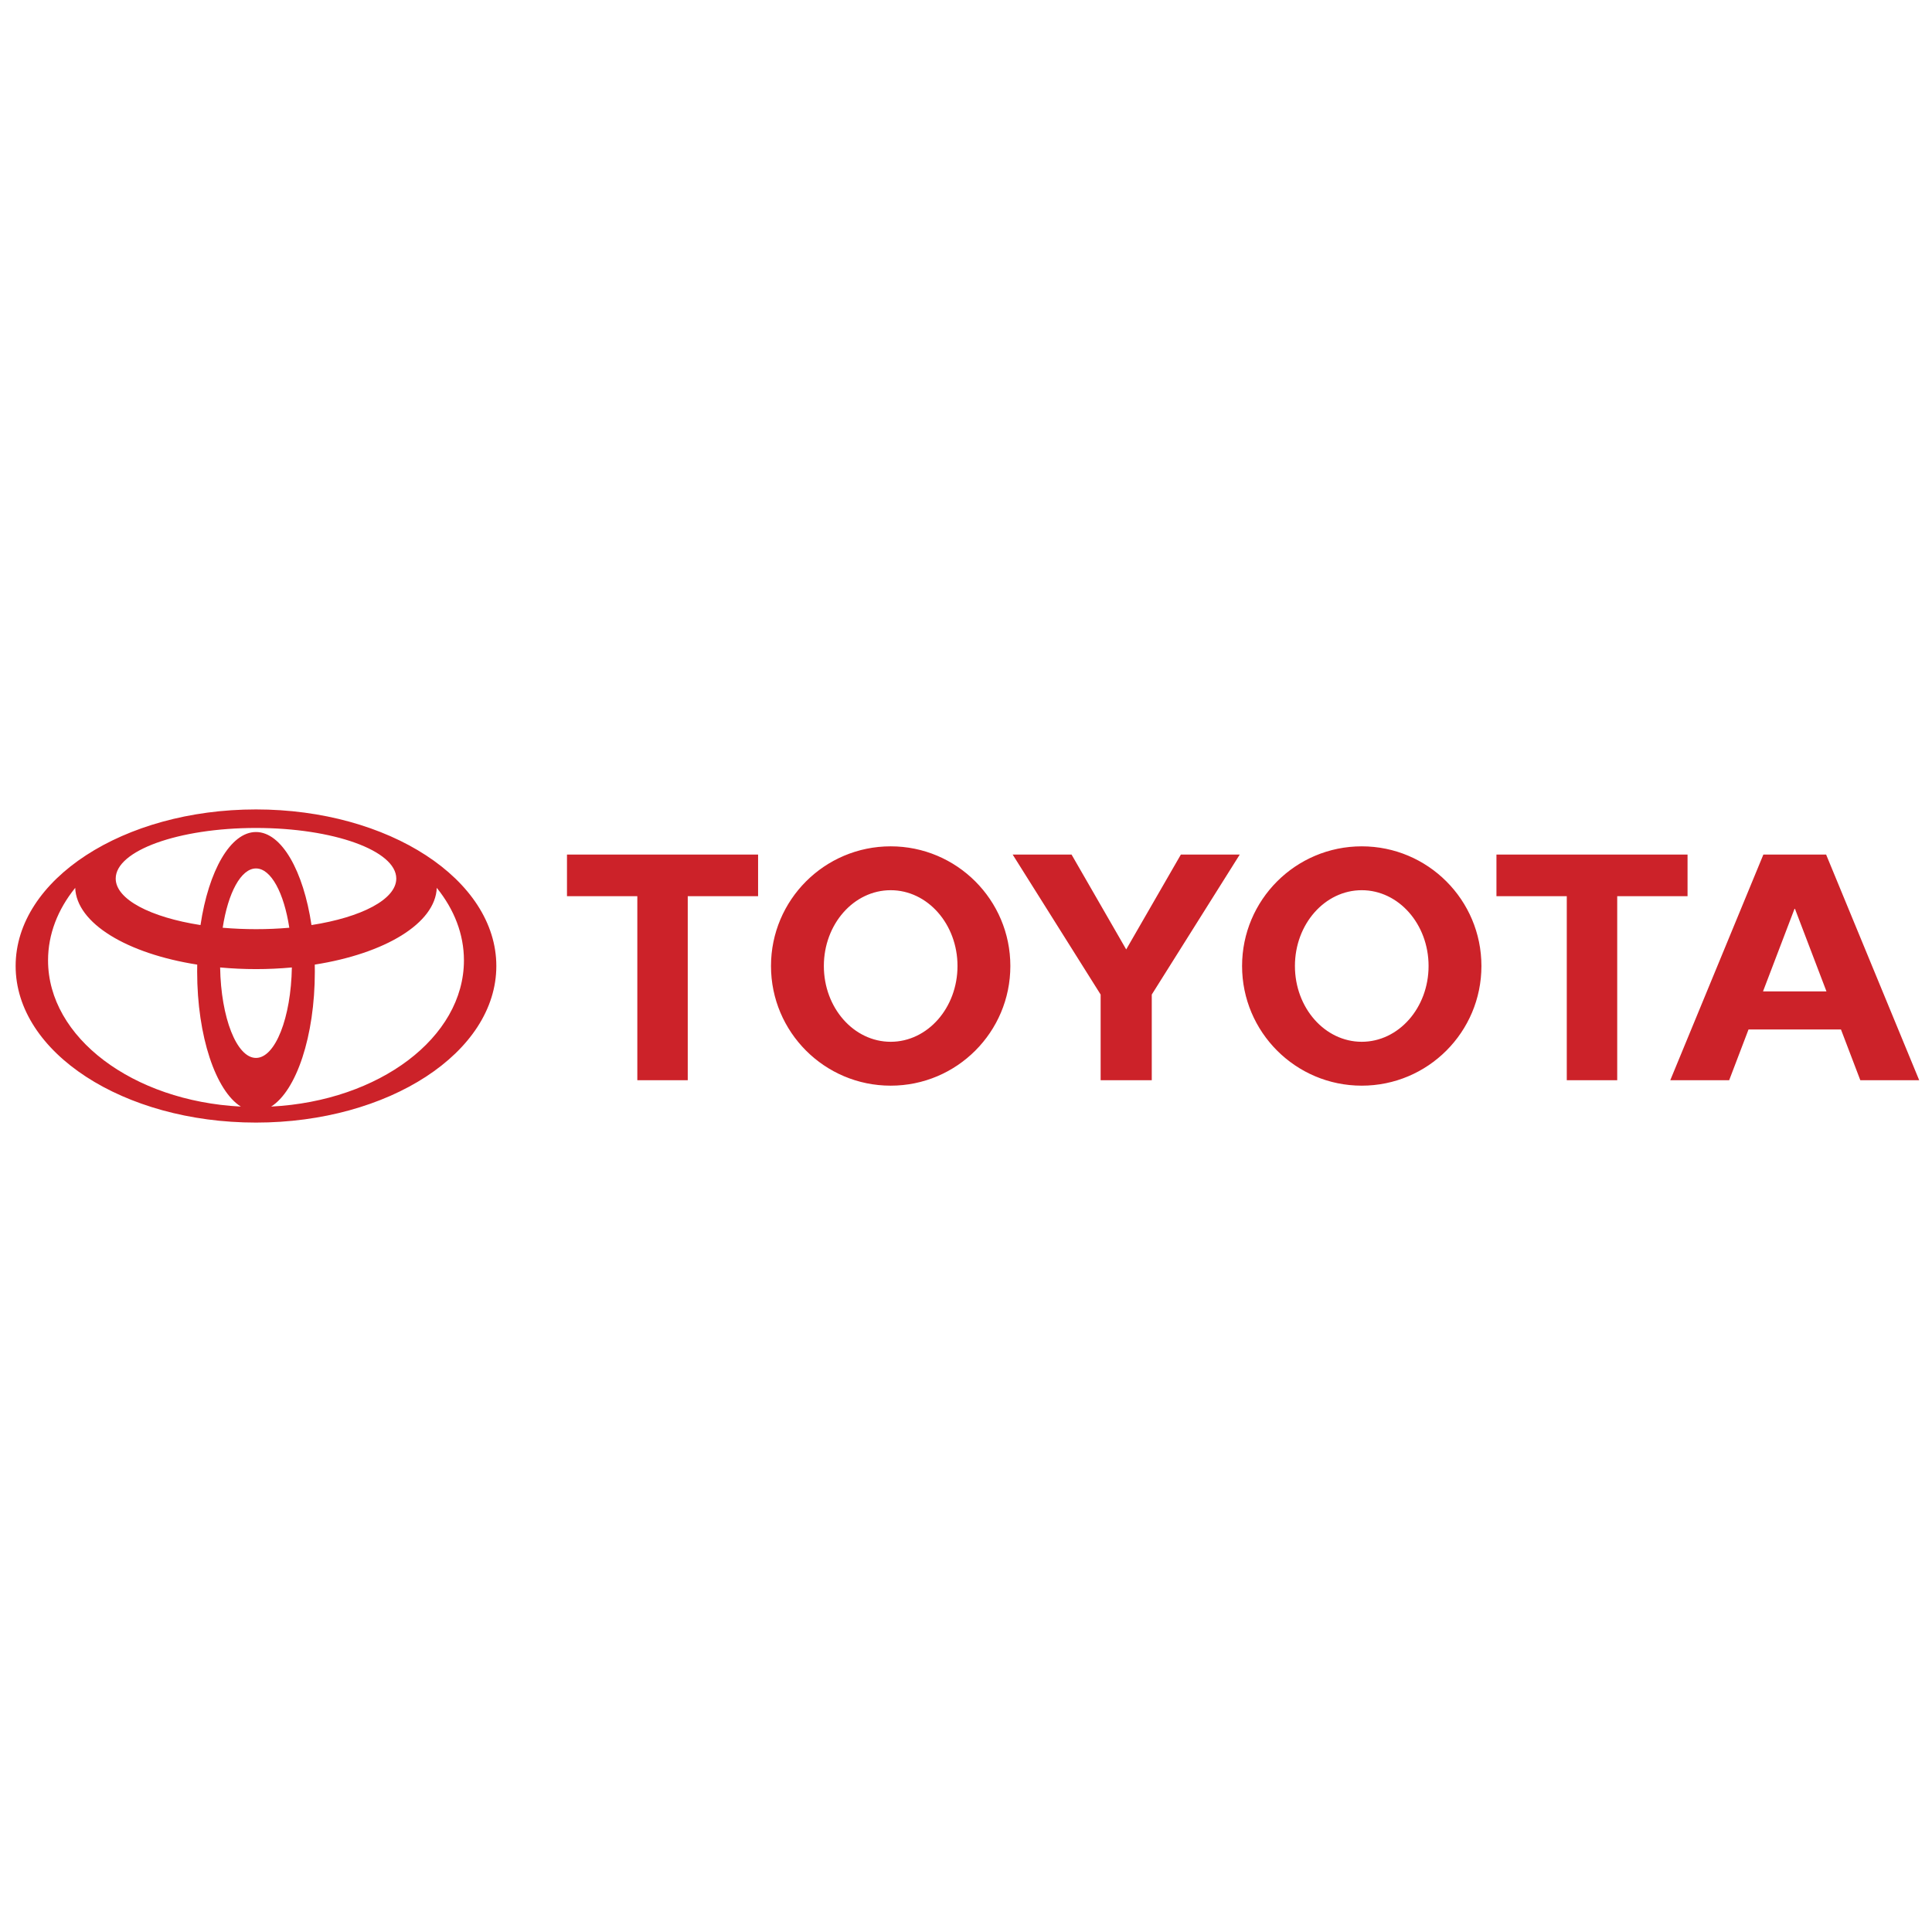
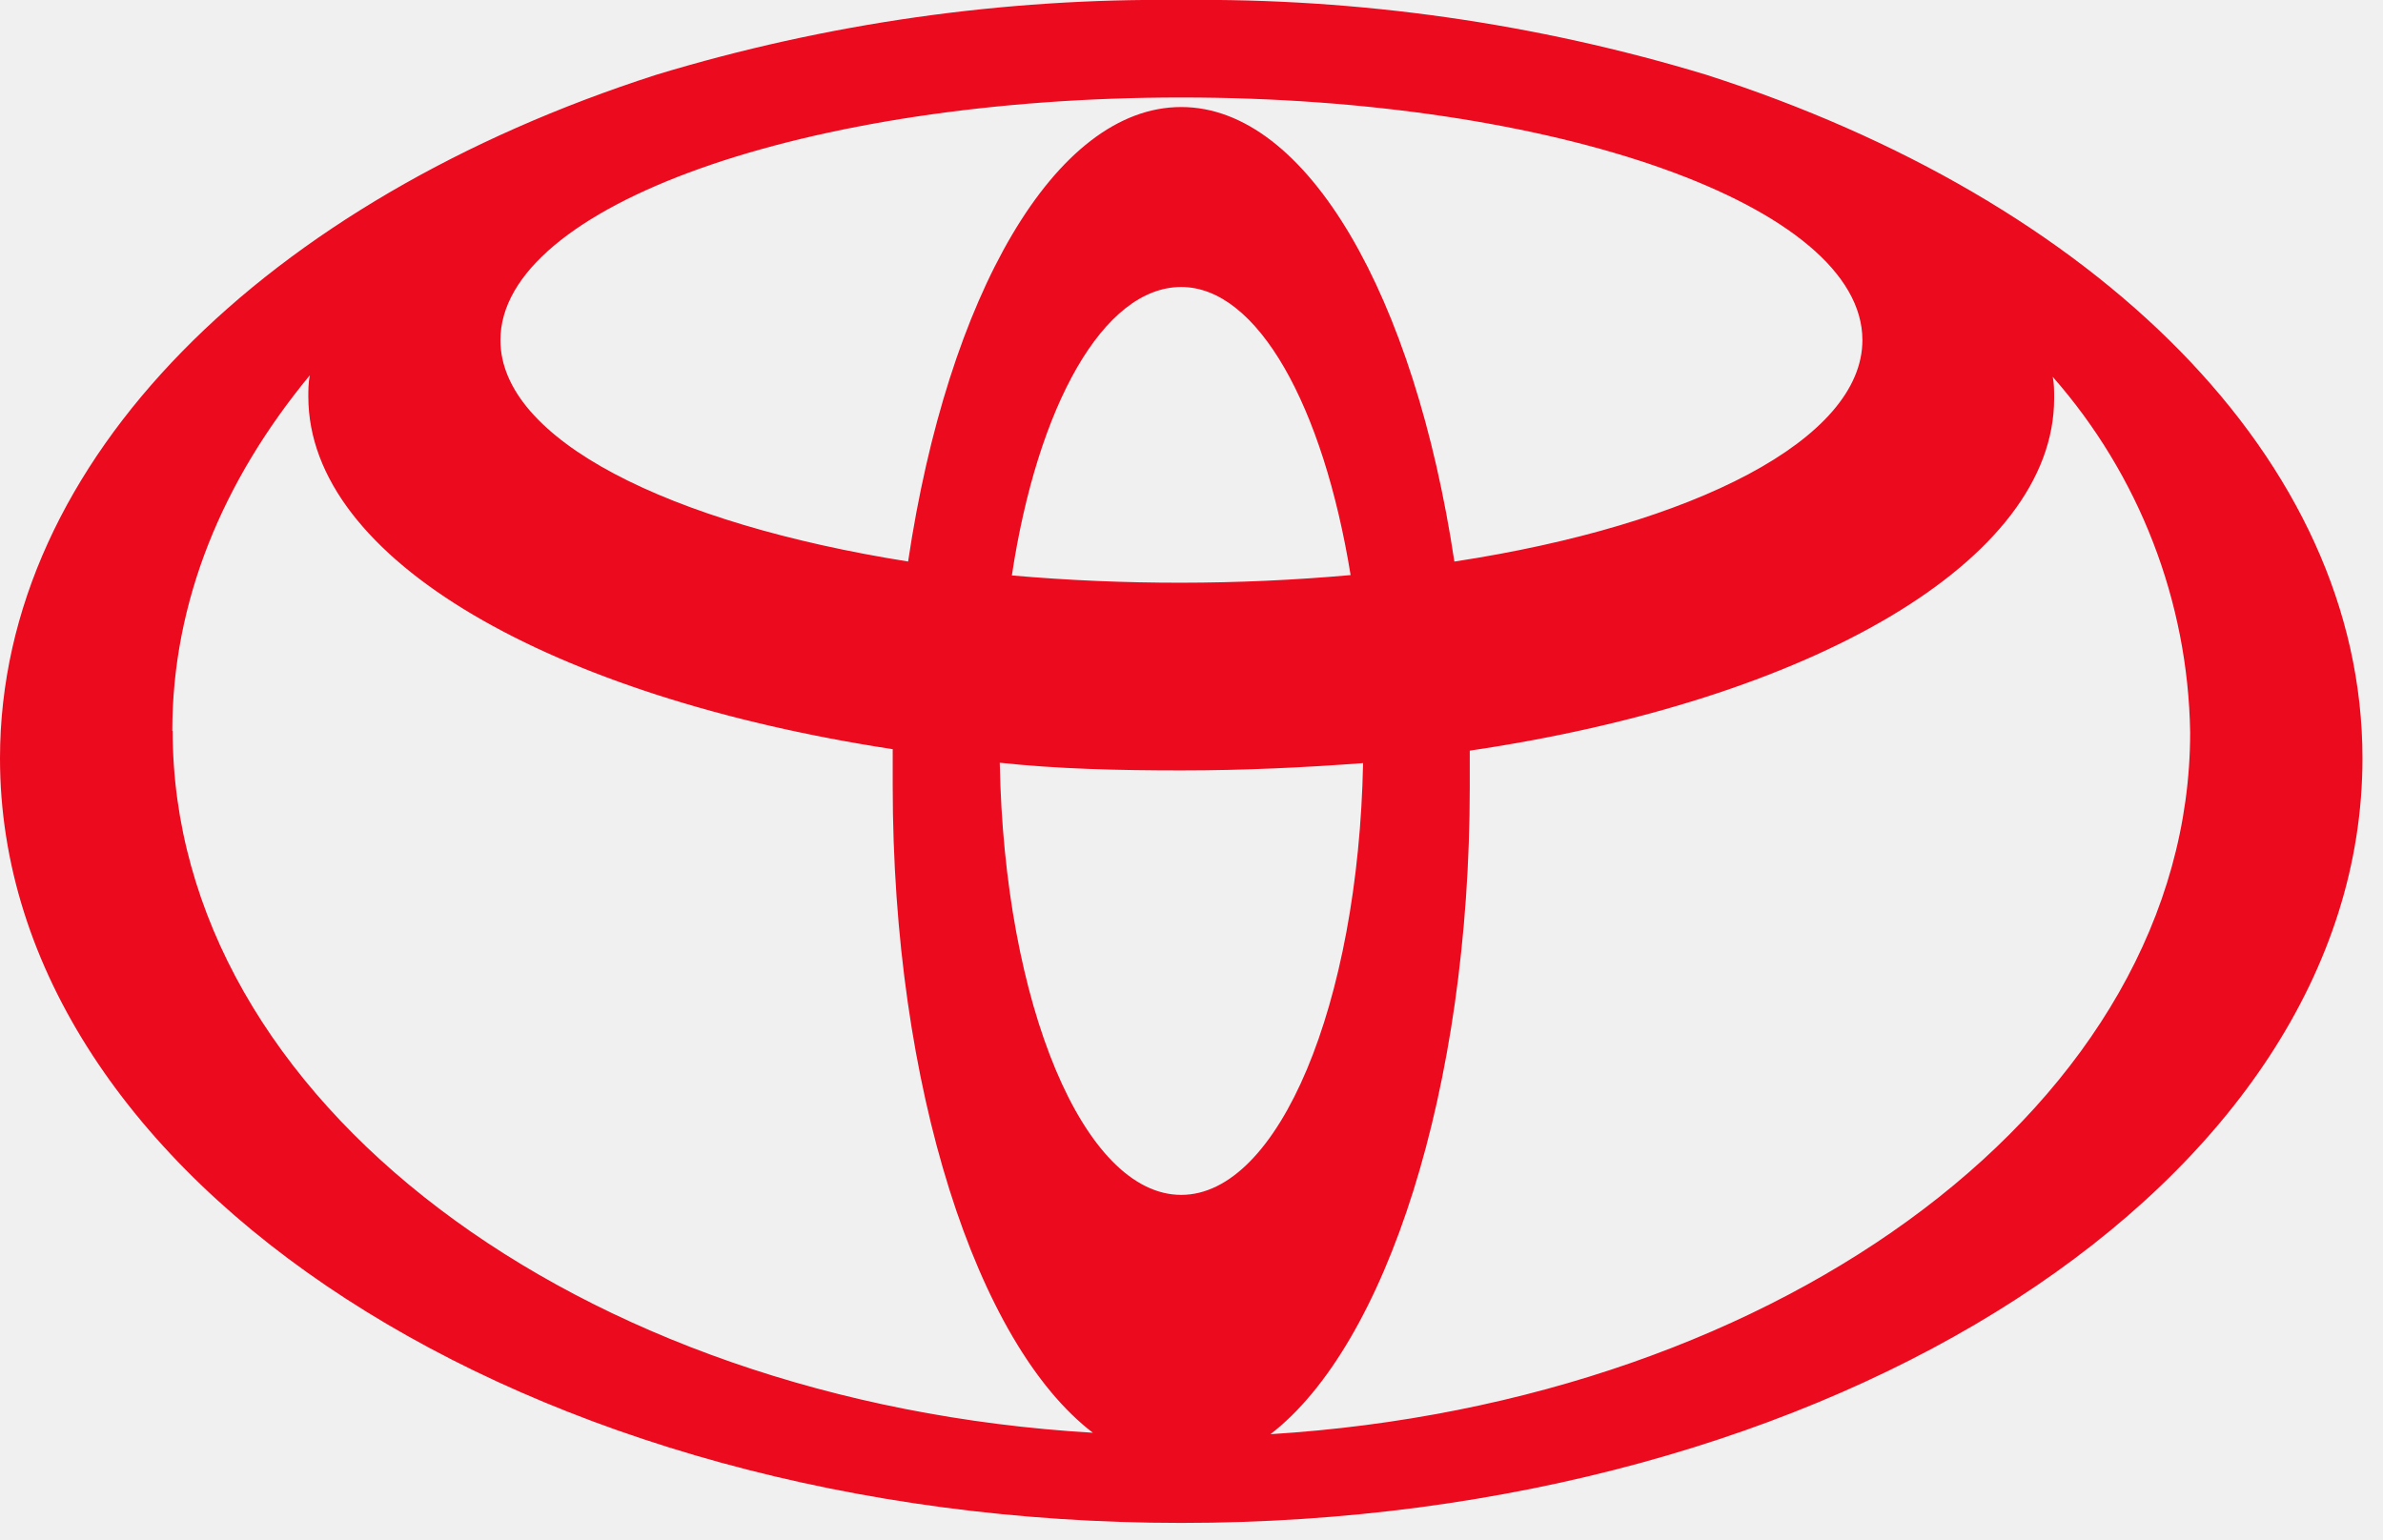
- <svg xmlns="http://www.w3.org/2000/svg" width="2500" height="2500" viewBox="0 0 192.756 192.756">
-   <g fill-rule="evenodd" clip-rule="evenodd">
-     <path fill="#fff" d="M0 0h192.756v192.756H0V0z" />
-     <path d="M24.037 110.41c-2.514-1.575-4.367-7.01-4.367-13.469 0-.237.001-.471.007-.704l.002.003c-6.994-1.099-12.047-4.11-12.177-7.672l-.02.042c-1.711 2.127-2.688 4.586-2.688 7.206 0 7.71 8.463 14.027 19.198 14.586l.045.008zM1.56 96.378c0-8.626 10.736-15.621 23.979-15.621 13.244 0 23.98 6.995 23.98 15.621 0 8.627-10.736 15.622-23.98 15.622-13.243 0-23.979-6.995-23.979-15.622zm23.98-13.367c2.557 0 4.732 3.879 5.538 9.291l.002-.009c4.975-.774 8.457-2.56 8.457-4.639 0-2.789-6.267-5.048-13.997-5.048-7.729 0-13.996 2.259-13.996 5.048 0 2.079 3.482 3.864 8.456 4.639l.003.009c.806-5.412 2.981-9.291 5.537-9.291zm1.548 27.39c10.735-.559 19.199-6.876 19.199-14.586 0-2.62-.978-5.079-2.688-7.206l-.021-.042c-.129 3.562-5.182 6.573-12.177 7.672l.003-.003c.005.233.007.467.007.704 0 6.459-1.854 11.894-4.367 13.469l.044-.008zM25.54 92.703a37.94 37.94 0 0 0 3.325-.142l-.001.001c-.53-3.468-1.818-5.917-3.323-5.917s-2.792 2.449-3.323 5.917l-.001-.001a38.27 38.27 0 0 0 3.323.142zm0 12.846c1.925 0 3.496-4.006 3.579-9.029l.01.003a39.115 39.115 0 0 1-7.177 0l.01-.003c.083 5.023 1.653 9.029 3.578 9.029zM123.922 96.378c0-6.593 5.346-11.939 11.939-11.939 6.596 0 11.941 5.346 11.941 11.939 0 6.595-5.346 11.939-11.941 11.939-6.593 0-11.939-5.344-11.939-11.939zm11.939 7.561c3.682 0 6.668-3.386 6.668-7.562 0-4.175-2.986-7.561-6.668-7.561s-6.666 3.386-6.666 7.561c0 4.177 2.985 7.562 6.666 7.562zM161.35 89.413v18.362h-5.032V89.413h.018-7.035v-4.151h19.066v4.151h-7.017zM174.453 102.71l-.004.005-1.93 5.061h-5.877l9.289-22.514h6.262l9.287 22.514h-5.875l-1.93-5.061-.006-.005H174.453zm4.609-3.8h3.166l-.002.001-3.143-8.24h-.043l-3.143 8.24-.002-.001h3.167zM68.617 89.413v18.362h-5.031V89.413h.018-7.036v-4.151h19.067v4.151h-7.018zM76.922 96.378c0-6.593 5.346-11.939 11.941-11.939 6.594 0 11.94 5.346 11.94 11.939 0 6.595-5.346 11.939-11.94 11.939-6.595 0-11.941-5.344-11.941-11.939zm11.941 7.561c3.681 0 6.667-3.386 6.667-7.562 0-4.175-2.986-7.561-6.667-7.561-3.682 0-6.667 3.386-6.667 7.561 0 4.177 2.985 7.562 6.667 7.562zM112.361 107.775h2.551v-8.548l8.777-13.965h-5.875l-5.453 9.463-5.451-9.463h-5.875l8.776 13.965v8.548h2.55z" fill="#cc2229" />
-   </g>
+ <svg xmlns="http://www.w3.org/2000/svg" viewBox="0 0 65 42">
+   <path fill="#EB0A1E" d="M46.54 2.04A47.5 47.5 0 0 0 32.22 0 47.5 47.5 0 0 0 17.9 2.04C7.3 5.45 0 12.53 0 20.69c0 11.49 14.4 20.86 32.22 20.86 17.78 0 32.22-9.33 32.22-20.86 0-8.16-7.28-15.24-17.9-18.65zM32.22 32.6c-2.66 0-4.83-5.2-4.95-11.79 1.58.17 3.24.21 4.95.21 1.7 0 3.37-.08 4.96-.2-.13 6.57-2.3 11.78-4.96 11.78ZM27.6 15.7c.7-4.63 2.5-7.87 4.62-7.87 2.08 0 3.87 3.24 4.62 7.86a52.52 52.52 0 0 1-9.24.01zm12.07-.38c-1.08-7.2-4-12.4-7.45-12.4s-6.37 5.16-7.45 12.4c-6.54-1.04-11.12-3.33-11.12-6.04 0-3.66 8.33-6.62 18.57-6.62S50.8 5.62 50.8 9.28c0 2.7-4.58 5.04-11.12 6.04zM4.7 19.94c0-3.54 1.38-6.83 3.75-9.7-.04.2-.04.42-.04.58 0 4.46 6.66 8.2 15.94 9.62v1c0 8.24 2.3 15.24 5.46 17.65-14.07-.83-25.1-9.08-25.1-19.15zm29.94 19.2c3.16-2.42 5.45-9.42 5.45-17.66v-1c9.28-1.37 15.94-5.16 15.94-9.61 0-.21 0-.42-.04-.59a15.06 15.06 0 0 1 3.75 9.7c0 10.03-11.03 18.28-25.1 19.15z" />
</svg>
